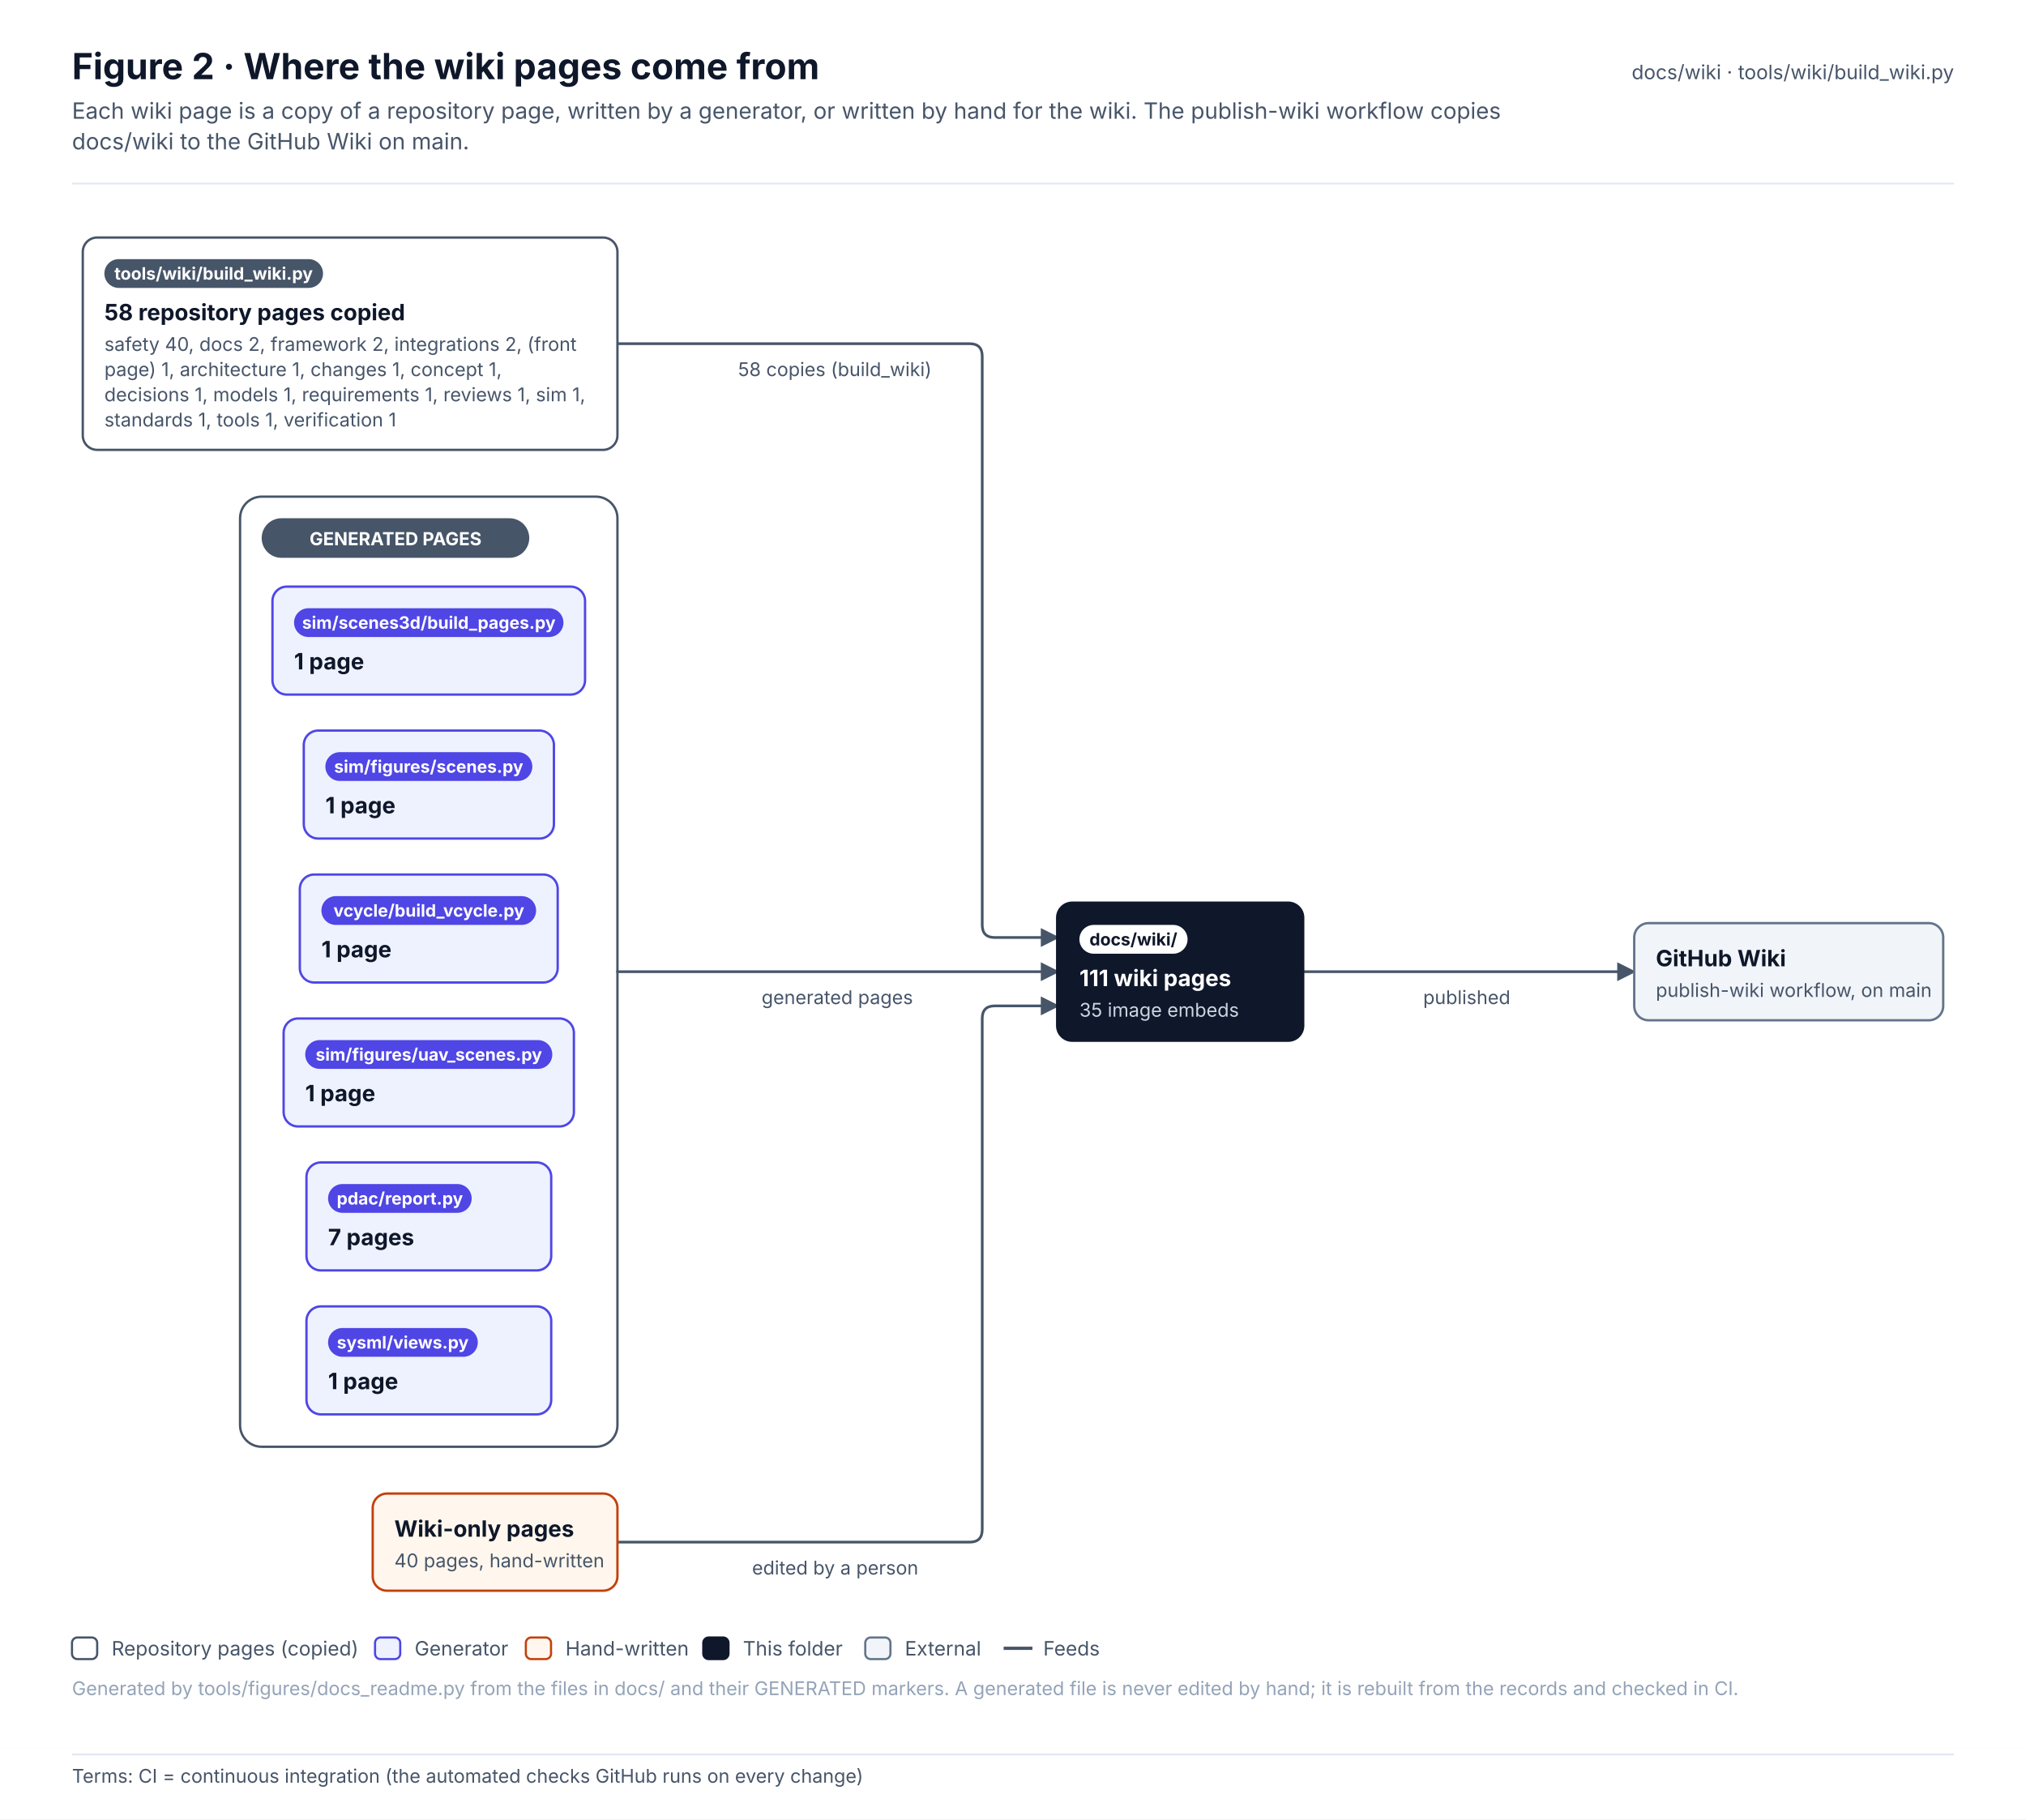
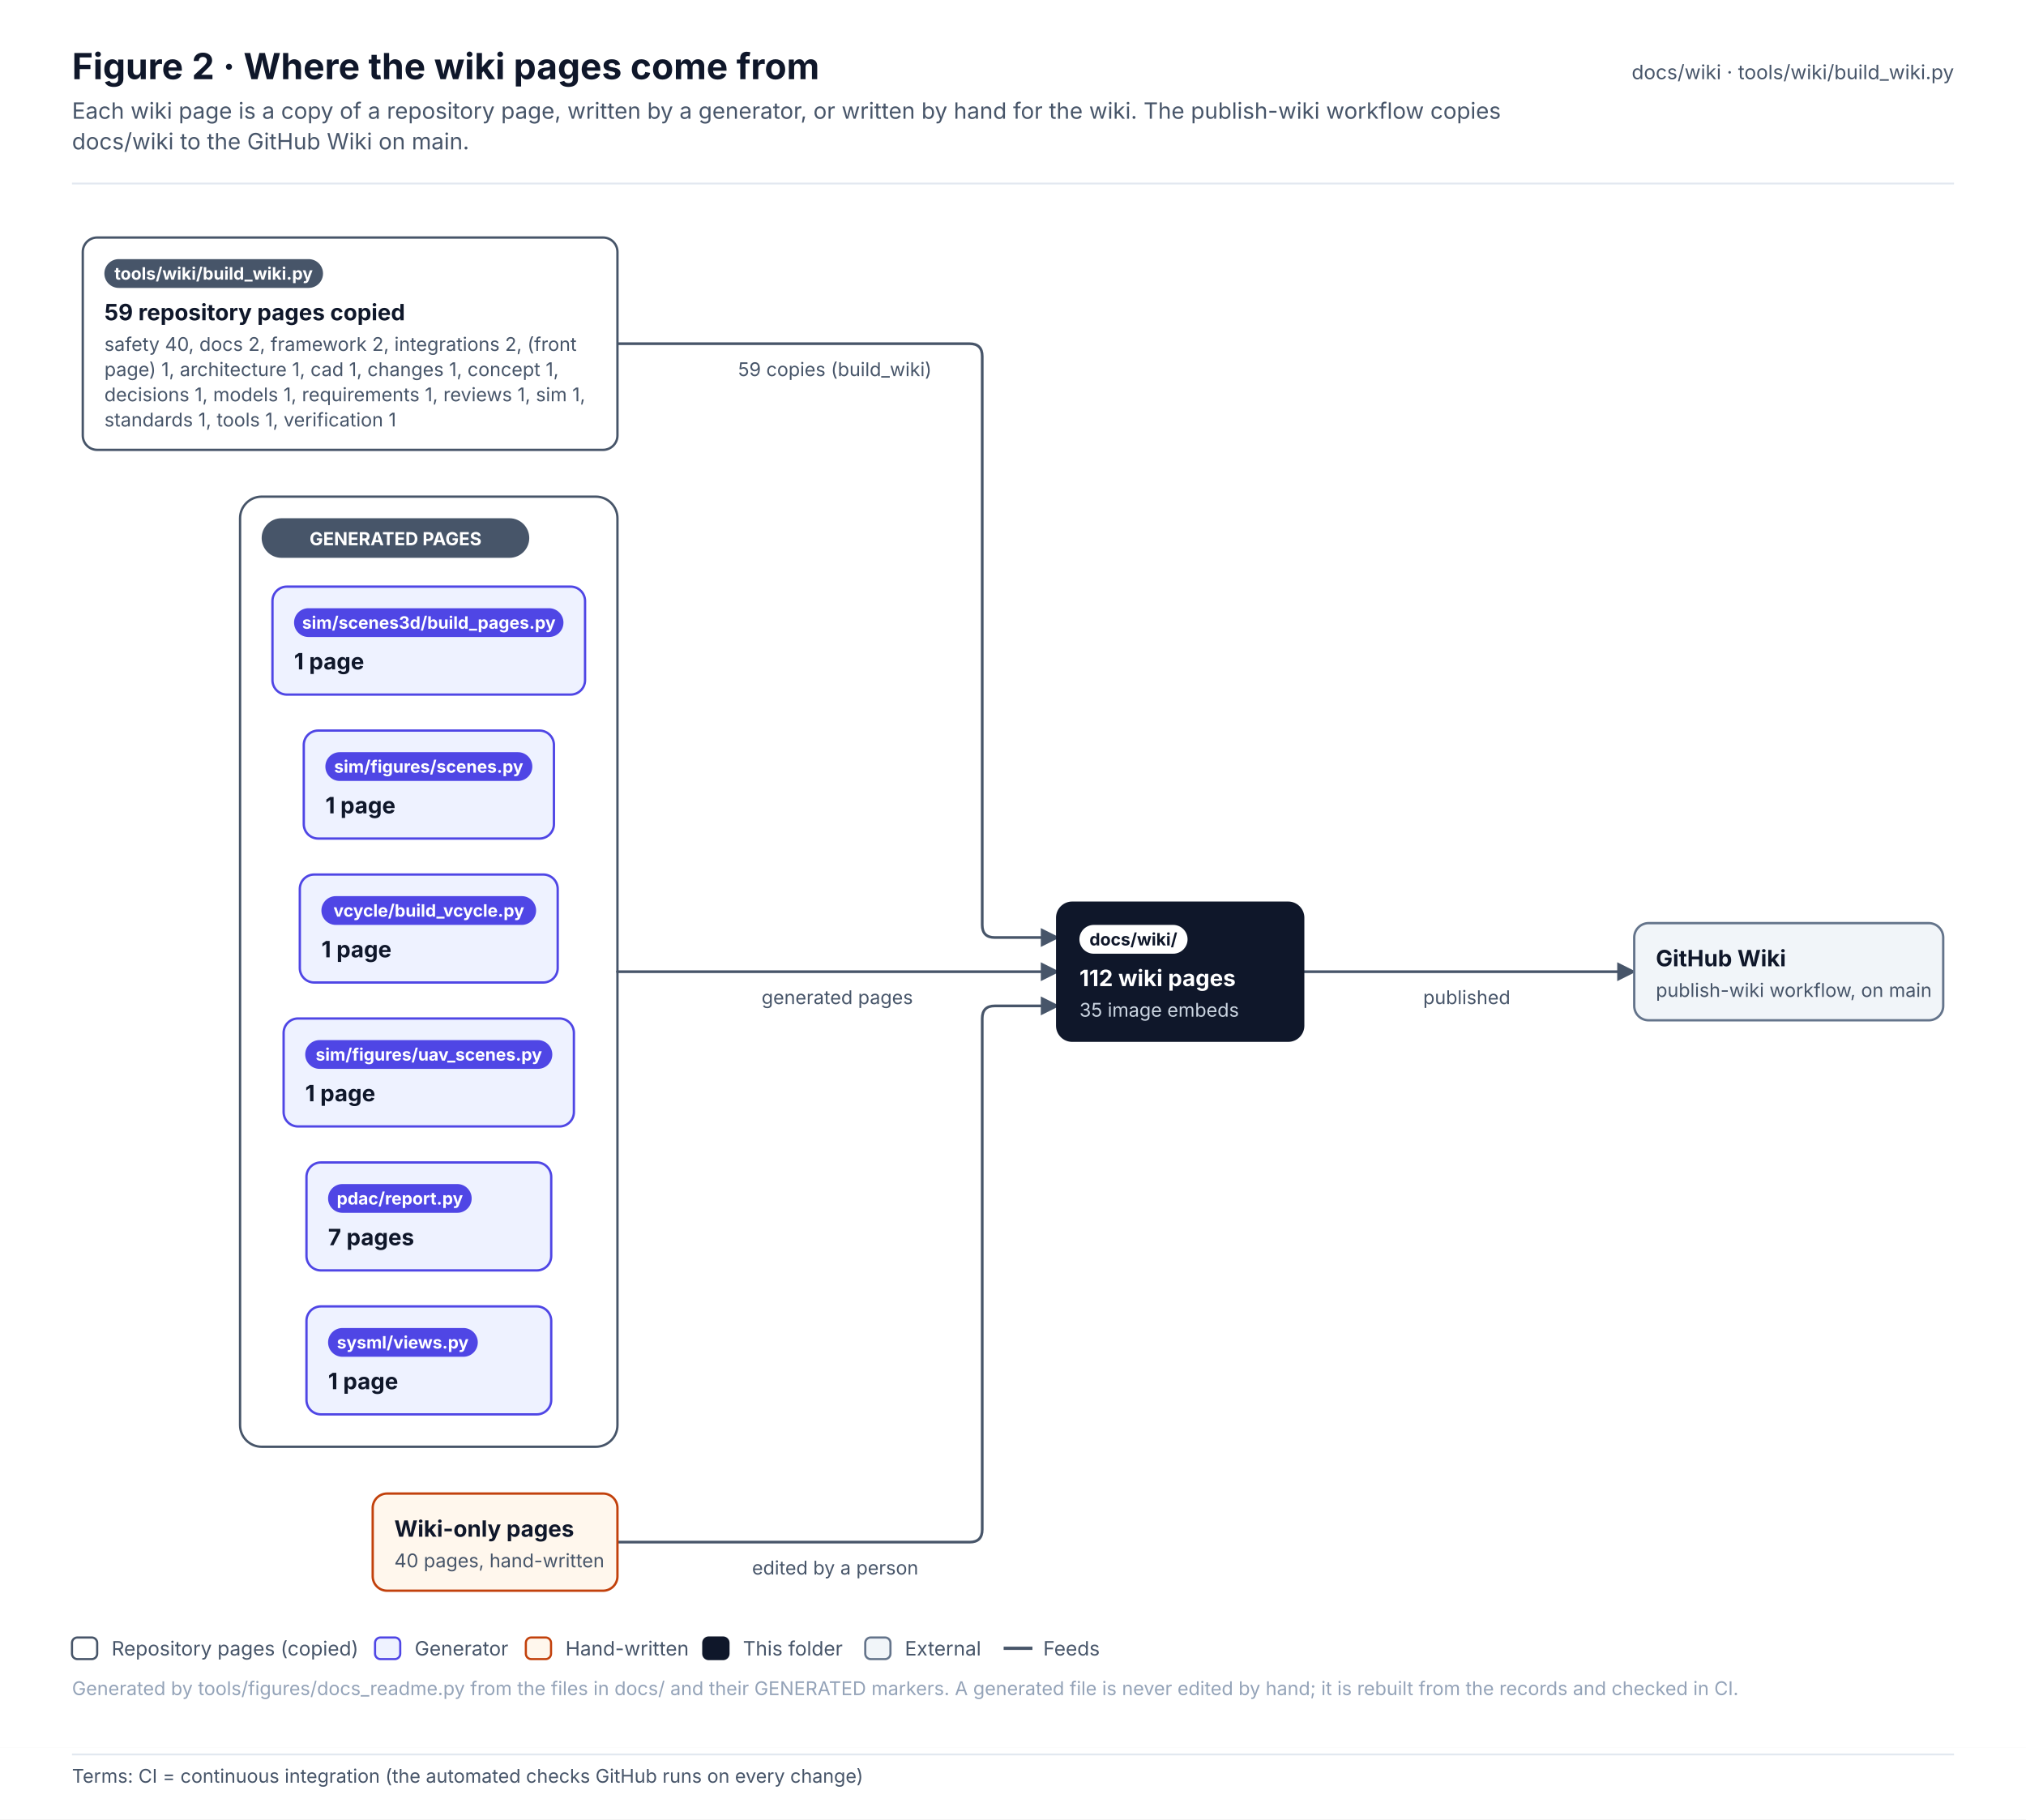
<svg xmlns="http://www.w3.org/2000/svg" width="1125.8" height="1011.1" viewBox="0 0 1125.8 1011.1" font-family="Inter, 'Segoe UI', Helvetica, Arial, sans-serif" role="img">
  <defs>
    <pattern id="hatch" patternUnits="userSpaceOnUse" width="6" height="6" patternTransform="rotate(45)">
      <rect width="6" height="6" fill="#F1F5F9" />
      <line x1="0" y1="0" x2="0" y2="6" stroke="#E2E8F0" stroke-width="2" />
    </pattern>
    <marker id="arr-ink" viewBox="0 0 10 10" refX="9" refY="5" markerWidth="7" markerHeight="7" orient="auto-start-reverse">
      <path d="M0 0 L10 5 L0 10 z" fill="#475569" />
    </marker>
    <marker id="dia-ink" viewBox="0 0 16 10" refX="15" refY="5" markerWidth="12" markerHeight="8" orient="auto-start-reverse">
      <path d="M1 5 L8 1 L15 5 L8 9 z" fill="#475569" />
    </marker>
    <marker id="tri-ink" viewBox="0 0 12 12" refX="11" refY="6" markerWidth="10" markerHeight="10" orient="auto-start-reverse">
      <path d="M1 1 L11 6 L1 11 z" fill="#FFFFFF" stroke="#475569" stroke-width="1.2" />
    </marker>
    <marker id="arr-system" viewBox="0 0 10 10" refX="9" refY="5" markerWidth="7" markerHeight="7" orient="auto-start-reverse">
      <path d="M0 0 L10 5 L0 10 z" fill="#4F46E5" />
    </marker>
    <marker id="dia-system" viewBox="0 0 16 10" refX="15" refY="5" markerWidth="12" markerHeight="8" orient="auto-start-reverse">
      <path d="M1 5 L8 1 L15 5 L8 9 z" fill="#4F46E5" />
    </marker>
    <marker id="tri-system" viewBox="0 0 12 12" refX="11" refY="6" markerWidth="10" markerHeight="10" orient="auto-start-reverse">
      <path d="M1 1 L11 6 L1 11 z" fill="#FFFFFF" stroke="#4F46E5" stroke-width="1.2" />
    </marker>
    <marker id="arr-software" viewBox="0 0 10 10" refX="9" refY="5" markerWidth="7" markerHeight="7" orient="auto-start-reverse">
      <path d="M0 0 L10 5 L0 10 z" fill="#0F766E" />
    </marker>
    <marker id="dia-software" viewBox="0 0 16 10" refX="15" refY="5" markerWidth="12" markerHeight="8" orient="auto-start-reverse">
      <path d="M1 5 L8 1 L15 5 L8 9 z" fill="#0F766E" />
    </marker>
    <marker id="tri-software" viewBox="0 0 12 12" refX="11" refY="6" markerWidth="10" markerHeight="10" orient="auto-start-reverse">
      <path d="M1 1 L11 6 L1 11 z" fill="#FFFFFF" stroke="#0F766E" stroke-width="1.2" />
    </marker>
    <marker id="arr-safety" viewBox="0 0 10 10" refX="9" refY="5" markerWidth="7" markerHeight="7" orient="auto-start-reverse">
      <path d="M0 0 L10 5 L0 10 z" fill="#C2410C" />
    </marker>
    <marker id="dia-safety" viewBox="0 0 16 10" refX="15" refY="5" markerWidth="12" markerHeight="8" orient="auto-start-reverse">
      <path d="M1 5 L8 1 L15 5 L8 9 z" fill="#C2410C" />
    </marker>
    <marker id="tri-safety" viewBox="0 0 12 12" refX="11" refY="6" markerWidth="10" markerHeight="10" orient="auto-start-reverse">
      <path d="M1 1 L11 6 L1 11 z" fill="#FFFFFF" stroke="#C2410C" stroke-width="1.2" />
    </marker>
    <marker id="arr-interface" viewBox="0 0 10 10" refX="9" refY="5" markerWidth="7" markerHeight="7" orient="auto-start-reverse">
      <path d="M0 0 L10 5 L0 10 z" fill="#7C3AED" />
    </marker>
    <marker id="dia-interface" viewBox="0 0 16 10" refX="15" refY="5" markerWidth="12" markerHeight="8" orient="auto-start-reverse">
      <path d="M1 5 L8 1 L15 5 L8 9 z" fill="#7C3AED" />
    </marker>
    <marker id="tri-interface" viewBox="0 0 12 12" refX="11" refY="6" markerWidth="10" markerHeight="10" orient="auto-start-reverse">
      <path d="M1 1 L11 6 L1 11 z" fill="#FFFFFF" stroke="#7C3AED" stroke-width="1.2" />
    </marker>
    <marker id="arr-external" viewBox="0 0 10 10" refX="9" refY="5" markerWidth="7" markerHeight="7" orient="auto-start-reverse">
      <path d="M0 0 L10 5 L0 10 z" fill="#64748B" />
    </marker>
    <marker id="dia-external" viewBox="0 0 16 10" refX="15" refY="5" markerWidth="12" markerHeight="8" orient="auto-start-reverse">
      <path d="M1 5 L8 1 L15 5 L8 9 z" fill="#64748B" />
    </marker>
    <marker id="tri-external" viewBox="0 0 12 12" refX="11" refY="6" markerWidth="10" markerHeight="10" orient="auto-start-reverse">
      <path d="M1 1 L11 6 L1 11 z" fill="#FFFFFF" stroke="#64748B" stroke-width="1.2" />
    </marker>
    <marker id="arr-work" viewBox="0 0 10 10" refX="9" refY="5" markerWidth="7" markerHeight="7" orient="auto-start-reverse">
      <path d="M0 0 L10 5 L0 10 z" fill="#475569" />
    </marker>
    <marker id="dia-work" viewBox="0 0 16 10" refX="15" refY="5" markerWidth="12" markerHeight="8" orient="auto-start-reverse">
      <path d="M1 5 L8 1 L15 5 L8 9 z" fill="#475569" />
    </marker>
    <marker id="tri-work" viewBox="0 0 12 12" refX="11" refY="6" markerWidth="10" markerHeight="10" orient="auto-start-reverse">
      <path d="M1 1 L11 6 L1 11 z" fill="#FFFFFF" stroke="#475569" stroke-width="1.2" />
    </marker>
    <marker id="arr-muted" viewBox="0 0 10 10" refX="9" refY="5" markerWidth="7" markerHeight="7" orient="auto-start-reverse">
      <path d="M0 0 L10 5 L0 10 z" fill="#94A3B8" />
    </marker>
    <marker id="dia-muted" viewBox="0 0 16 10" refX="15" refY="5" markerWidth="12" markerHeight="8" orient="auto-start-reverse">
      <path d="M1 5 L8 1 L15 5 L8 9 z" fill="#94A3B8" />
    </marker>
    <marker id="tri-muted" viewBox="0 0 12 12" refX="11" refY="6" markerWidth="10" markerHeight="10" orient="auto-start-reverse">
      <path d="M1 1 L11 6 L1 11 z" fill="#FFFFFF" stroke="#94A3B8" stroke-width="1.2" />
    </marker>
    <marker id="arr-current" viewBox="0 0 10 10" refX="9" refY="5" markerWidth="7" markerHeight="7" orient="auto-start-reverse">
      <path d="M0 0 L10 5 L0 10 z" fill="#0F172A" />
    </marker>
    <marker id="dia-current" viewBox="0 0 16 10" refX="15" refY="5" markerWidth="12" markerHeight="8" orient="auto-start-reverse">
      <path d="M1 5 L8 1 L15 5 L8 9 z" fill="#0F172A" />
    </marker>
    <marker id="tri-current" viewBox="0 0 12 12" refX="11" refY="6" markerWidth="10" markerHeight="10" orient="auto-start-reverse">
      <path d="M1 1 L11 6 L1 11 z" fill="#FFFFFF" stroke="#0F172A" stroke-width="1.2" />
    </marker>
    <marker id="arr-ok" viewBox="0 0 10 10" refX="9" refY="5" markerWidth="7" markerHeight="7" orient="auto-start-reverse">
      <path d="M0 0 L10 5 L0 10 z" fill="#2E9E6A" />
    </marker>
    <marker id="dia-ok" viewBox="0 0 16 10" refX="15" refY="5" markerWidth="12" markerHeight="8" orient="auto-start-reverse">
      <path d="M1 5 L8 1 L15 5 L8 9 z" fill="#2E9E6A" />
    </marker>
    <marker id="tri-ok" viewBox="0 0 12 12" refX="11" refY="6" markerWidth="10" markerHeight="10" orient="auto-start-reverse">
      <path d="M1 1 L11 6 L1 11 z" fill="#FFFFFF" stroke="#2E9E6A" stroke-width="1.2" />
    </marker>
    <marker id="arr-amber" viewBox="0 0 10 10" refX="9" refY="5" markerWidth="7" markerHeight="7" orient="auto-start-reverse">
      <path d="M0 0 L10 5 L0 10 z" fill="#D97706" />
    </marker>
    <marker id="dia-amber" viewBox="0 0 16 10" refX="15" refY="5" markerWidth="12" markerHeight="8" orient="auto-start-reverse">
      <path d="M1 5 L8 1 L15 5 L8 9 z" fill="#D97706" />
    </marker>
    <marker id="tri-amber" viewBox="0 0 12 12" refX="11" refY="6" markerWidth="10" markerHeight="10" orient="auto-start-reverse">
      <path d="M1 1 L11 6 L1 11 z" fill="#FFFFFF" stroke="#D97706" stroke-width="1.2" />
    </marker>
    <marker id="arr-red" viewBox="0 0 10 10" refX="9" refY="5" markerWidth="7" markerHeight="7" orient="auto-start-reverse">
      <path d="M0 0 L10 5 L0 10 z" fill="#D2553F" />
    </marker>
    <marker id="dia-red" viewBox="0 0 16 10" refX="15" refY="5" markerWidth="12" markerHeight="8" orient="auto-start-reverse">
      <path d="M1 5 L8 1 L15 5 L8 9 z" fill="#D2553F" />
    </marker>
    <marker id="tri-red" viewBox="0 0 12 12" refX="11" refY="6" markerWidth="10" markerHeight="10" orient="auto-start-reverse">
      <path d="M1 1 L11 6 L1 11 z" fill="#FFFFFF" stroke="#D2553F" stroke-width="1.2" />
    </marker>
  </defs>
  <rect x="0" y="0" width="1125.8" height="971" rx="0" fill="#FFFFFF" stroke="none" stroke-width="0" />
  <text x="40" y="44" font-size="20" fill="#0F172A" font-weight="700">Figure 2 · Where the wiki pages come from</text>
  <text x="40" y="66" font-size="12.5" fill="#475569">Each wiki page is a copy of a repository page, written by a generator, or written by hand for the wiki. The publish-wiki workflow copies</text>
  <text x="40" y="83" font-size="12.5" fill="#475569">docs/wiki to the GitHub Wiki on main.</text>
  <text x="1085.8" y="44" font-size="11" fill="#475569" text-anchor="end">docs/wiki · tools/wiki/build_wiki.py</text>
  <line x1="40" y1="102" x2="1085.8" y2="102" stroke="#E2E8F0" stroke-width="1" />
  <g transform="translate(40 126)">
    <rect x="93.4" y="150" width="209.7" height="528" rx="12" fill="#FFFFFF" stroke="#475569" stroke-width="1.3" />
    <path d="M303.1 65 L498.8 65 Q505.8 65 505.8 72 L505.8 388 Q505.8 395 512.8 395 L547.8 395" stroke="#475569" stroke-width="1.5" fill="none" stroke-linejoin="round" stroke-linecap="round" marker-end="url(#arr-ink)" />
    <path d="M303.1 414 L547.8 414" stroke="#475569" stroke-width="1.5" fill="none" stroke-linejoin="round" stroke-linecap="round" marker-end="url(#arr-ink)" />
    <path d="M303.1 731 L498.8 731 Q505.8 731 505.8 724 L505.8 440 Q505.8 433 512.8 433 L547.8 433" stroke="#475569" stroke-width="1.5" fill="none" stroke-linejoin="round" stroke-linecap="round" marker-end="url(#arr-ink)" />
    <path d="M683.8 414 L868.1 414" stroke="#475569" stroke-width="1.5" fill="none" stroke-linejoin="round" stroke-linecap="round" marker-end="url(#arr-ink)" />
    <rect x="105.4" y="162" width="148.7" height="22" rx="11" fill="#475569" stroke="none" stroke-width="0" />
    <text x="179.8" y="177" font-size="10" fill="#FFFFFF" font-weight="700" text-anchor="middle">GENERATED PAGES</text>
    <rect x="6" y="6" width="297.1" height="118" rx="8" fill="#FFFFFF" stroke="#475569" stroke-width="1.3" />
    <rect x="18" y="18" width="121.5" height="16" rx="8.0" fill="#475569" stroke="none" stroke-width="1" />
    <text x="78.7" y="29.4" font-size="9.5" fill="#FFFFFF" font-weight="700" text-anchor="middle">tools/wiki/build_wiki.py</text>
-     <text x="18" y="52" font-size="12.5" fill="#0F172A" font-weight="700">58 repository pages copied</text>
+     <text x="18" y="52" font-size="12.5" fill="#0F172A" font-weight="700">59 repository pages copied</text>
    <text x="18" y="69" font-size="10.5" fill="#475569">safety 40, docs 2, framework 2, integrations 2, (front</text>
-     <text x="18" y="83" font-size="10.5" fill="#475569">page) 1, architecture 1, changes 1, concept 1,</text>
+     <text x="18" y="83" font-size="10.5" fill="#475569">page) 1, architecture 1, cad 1, changes 1, concept 1,</text>
    <text x="18" y="97" font-size="10.5" fill="#475569">decisions 1, models 1, requirements 1, reviews 1, sim 1,</text>
    <text x="18" y="111" font-size="10.5" fill="#475569">standards 1, tools 1, verification 1</text>
    <rect x="128.8" y="280" width="139" height="60" rx="8" fill="#EEF2FF" stroke="#4F46E5" stroke-width="1.3" />
    <rect x="140.8" y="292" width="115" height="16" rx="8.0" fill="#4F46E5" stroke="none" stroke-width="1" />
    <text x="198.2" y="303.4" font-size="9.5" fill="#FFFFFF" font-weight="700" text-anchor="middle">sim/figures/scenes.py</text>
    <text x="140.8" y="326" font-size="12.5" fill="#0F172A" font-weight="700">1 page</text>
    <rect x="117.6" y="440" width="161.3" height="60" rx="8" fill="#EEF2FF" stroke="#4F46E5" stroke-width="1.3" />
    <rect x="129.6" y="452" width="137.3" height="16" rx="8.0" fill="#4F46E5" stroke="none" stroke-width="1" />
    <text x="198.3" y="463.4" font-size="9.5" fill="#FFFFFF" font-weight="700" text-anchor="middle">sim/figures/uav_scenes.py</text>
    <text x="129.6" y="486" font-size="12.5" fill="#0F172A" font-weight="700">1 page</text>
    <rect x="111.4" y="200" width="173.7" height="60" rx="8" fill="#EEF2FF" stroke="#4F46E5" stroke-width="1.3" />
    <rect x="123.4" y="212" width="149.7" height="16" rx="8.0" fill="#4F46E5" stroke="none" stroke-width="1" />
    <text x="198.3" y="223.4" font-size="9.5" fill="#FFFFFF" font-weight="700" text-anchor="middle">sim/scenes3d/build_pages.py</text>
    <text x="123.4" y="246" font-size="12.5" fill="#0F172A" font-weight="700">1 page</text>
    <rect x="130.3" y="520" width="136" height="60" rx="8" fill="#EEF2FF" stroke="#4F46E5" stroke-width="1.3" />
    <rect x="142.3" y="532" width="79.8" height="16" rx="8.0" fill="#4F46E5" stroke="none" stroke-width="1" />
    <text x="182.2" y="543.4" font-size="9.5" fill="#FFFFFF" font-weight="700" text-anchor="middle">pdac/report.py</text>
    <text x="142.3" y="566" font-size="12.5" fill="#0F172A" font-weight="700">7 pages</text>
    <rect x="130.3" y="600" width="136" height="60" rx="8" fill="#EEF2FF" stroke="#4F46E5" stroke-width="1.3" />
    <rect x="142.3" y="612" width="83.2" height="16" rx="8.0" fill="#4F46E5" stroke="none" stroke-width="1" />
    <text x="183.8" y="623.4" font-size="9.5" fill="#FFFFFF" font-weight="700" text-anchor="middle">sysml/views.py</text>
    <text x="142.3" y="646" font-size="12.5" fill="#0F172A" font-weight="700">1 page</text>
    <rect x="126.6" y="360" width="143.3" height="60" rx="8" fill="#EEF2FF" stroke="#4F46E5" stroke-width="1.3" />
    <rect x="138.6" y="372" width="119.3" height="16" rx="8.0" fill="#4F46E5" stroke="none" stroke-width="1" />
    <text x="198.3" y="383.4" font-size="9.5" fill="#FFFFFF" font-weight="700" text-anchor="middle">vcycle/build_vcycle.py</text>
    <text x="138.6" y="406" font-size="12.5" fill="#0F172A" font-weight="700">1 page</text>
    <rect x="167.1" y="704" width="136" height="54" rx="8" fill="#FFF7ED" stroke="#C2410C" stroke-width="1.3" />
    <text x="179.1" y="728" font-size="12.5" fill="#0F172A" font-weight="700">Wiki-only pages</text>
    <text x="179.1" y="745" font-size="10.5" fill="#475569">40 pages, hand-written</text>
    <rect x="547.8" y="376" width="136" height="76" rx="8" fill="#0F172A" stroke="#0F172A" stroke-width="2" />
    <rect x="559.8" y="388" width="60.1" height="16" rx="8.0" fill="#FFFFFF" stroke="none" stroke-width="1" />
    <text x="589.8" y="399.4" font-size="9.5" fill="#0F172A" font-weight="700" text-anchor="middle">docs/wiki/</text>
-     <text x="559.8" y="422" font-size="12.5" fill="#FFFFFF" font-weight="700">111 wiki pages</text>
+     <text x="559.8" y="422" font-size="12.5" fill="#FFFFFF" font-weight="700">112 wiki pages</text>
    <text x="559.8" y="439" font-size="10.5" fill="#CBD5E1">35 image embeds</text>
    <rect x="868.1" y="387" width="171.7" height="54" rx="8" fill="#F1F5F9" stroke="#64748B" stroke-width="1.3" />
    <text x="880.1" y="411" font-size="12.5" fill="#0F172A" font-weight="700">GitHub Wiki</text>
    <text x="880.1" y="428" font-size="10.5" fill="#475569">publish-wiki workflow, on main</text>
    <rect x="365.1" y="70" width="120.7" height="18" rx="4" fill="#FFFFFF" stroke="none" stroke-width="0" opacity="0.92" />
-     <text x="370.1" y="83" font-size="10.5" fill="#475569">58 copies (build_wiki)</text>
+     <text x="370.1" y="83" font-size="10.5" fill="#475569">59 copies (build_wiki)</text>
    <rect x="378.2" y="419" width="94.6" height="18" rx="4" fill="#FFFFFF" stroke="none" stroke-width="0" opacity="0.92" />
    <text x="383.2" y="432" font-size="10.5" fill="#475569">generated pages</text>
    <rect x="372.9" y="736" width="105.1" height="18" rx="4" fill="#FFFFFF" stroke="none" stroke-width="0" opacity="0.92" />
    <text x="377.9" y="749" font-size="10.5" fill="#475569">edited by a person</text>
    <rect x="745.8" y="419" width="60.3" height="18" rx="4" fill="#FFFFFF" stroke="none" stroke-width="0" opacity="0.92" />
    <text x="750.8" y="432" font-size="10.5" fill="#475569">published</text>
  </g>
  <rect x="40" y="910" width="14" height="12" rx="3" fill="#FFFFFF" stroke="#475569" stroke-width="1.2" />
  <text x="62" y="920" font-size="11" fill="#475569">Repository pages (copied)</text>
  <rect x="208.4" y="910" width="14" height="12" rx="3" fill="#EEF2FF" stroke="#4F46E5" stroke-width="1.2" />
  <text x="230.4" y="920" font-size="11" fill="#475569">Generator</text>
  <rect x="292.2" y="910" width="14" height="12" rx="3" fill="#FFF7ED" stroke="#C2410C" stroke-width="1.2" />
  <text x="314.2" y="920" font-size="11" fill="#475569">Hand-written</text>
  <rect x="390.8" y="910" width="14" height="12" rx="3" fill="#0F172A" stroke="#0F172A" stroke-width="1.2" />
  <text x="412.8" y="920" font-size="11" fill="#475569">This folder</text>
  <rect x="480.8" y="910" width="14" height="12" rx="3" fill="#F1F5F9" stroke="#64748B" stroke-width="1.2" />
  <text x="502.8" y="920" font-size="11" fill="#475569">External</text>
  <line x1="557.7" y1="916" x2="573.7" y2="916" stroke="#475569" stroke-width="1.8" />
  <text x="579.7" y="920" font-size="11" fill="#475569">Feeds</text>
  <text x="40" y="942" font-size="10.5" fill="#94A3B8">Generated by tools/figures/docs_readme.py from the files in docs/ and their GENERATED markers. A generated file is never edited by hand; it is rebuilt from the records and checked in CI.</text>
  <g class="terms" data-base-h="971">
    <rect x="0" y="971" width="1125.8" height="40.1" fill="#FFFFFF" />
    <line x1="40" y1="975" x2="1085.8" y2="975" stroke="#E2E8F0" stroke-width="1" />
    <text x="40" y="990.7" font-size="10.5" fill="#475569" font-family="Inter, 'Segoe UI', Helvetica, Arial, sans-serif">Terms: CI = continuous integration (the automated checks GitHub runs on every change)</text>
  </g>
</svg>
